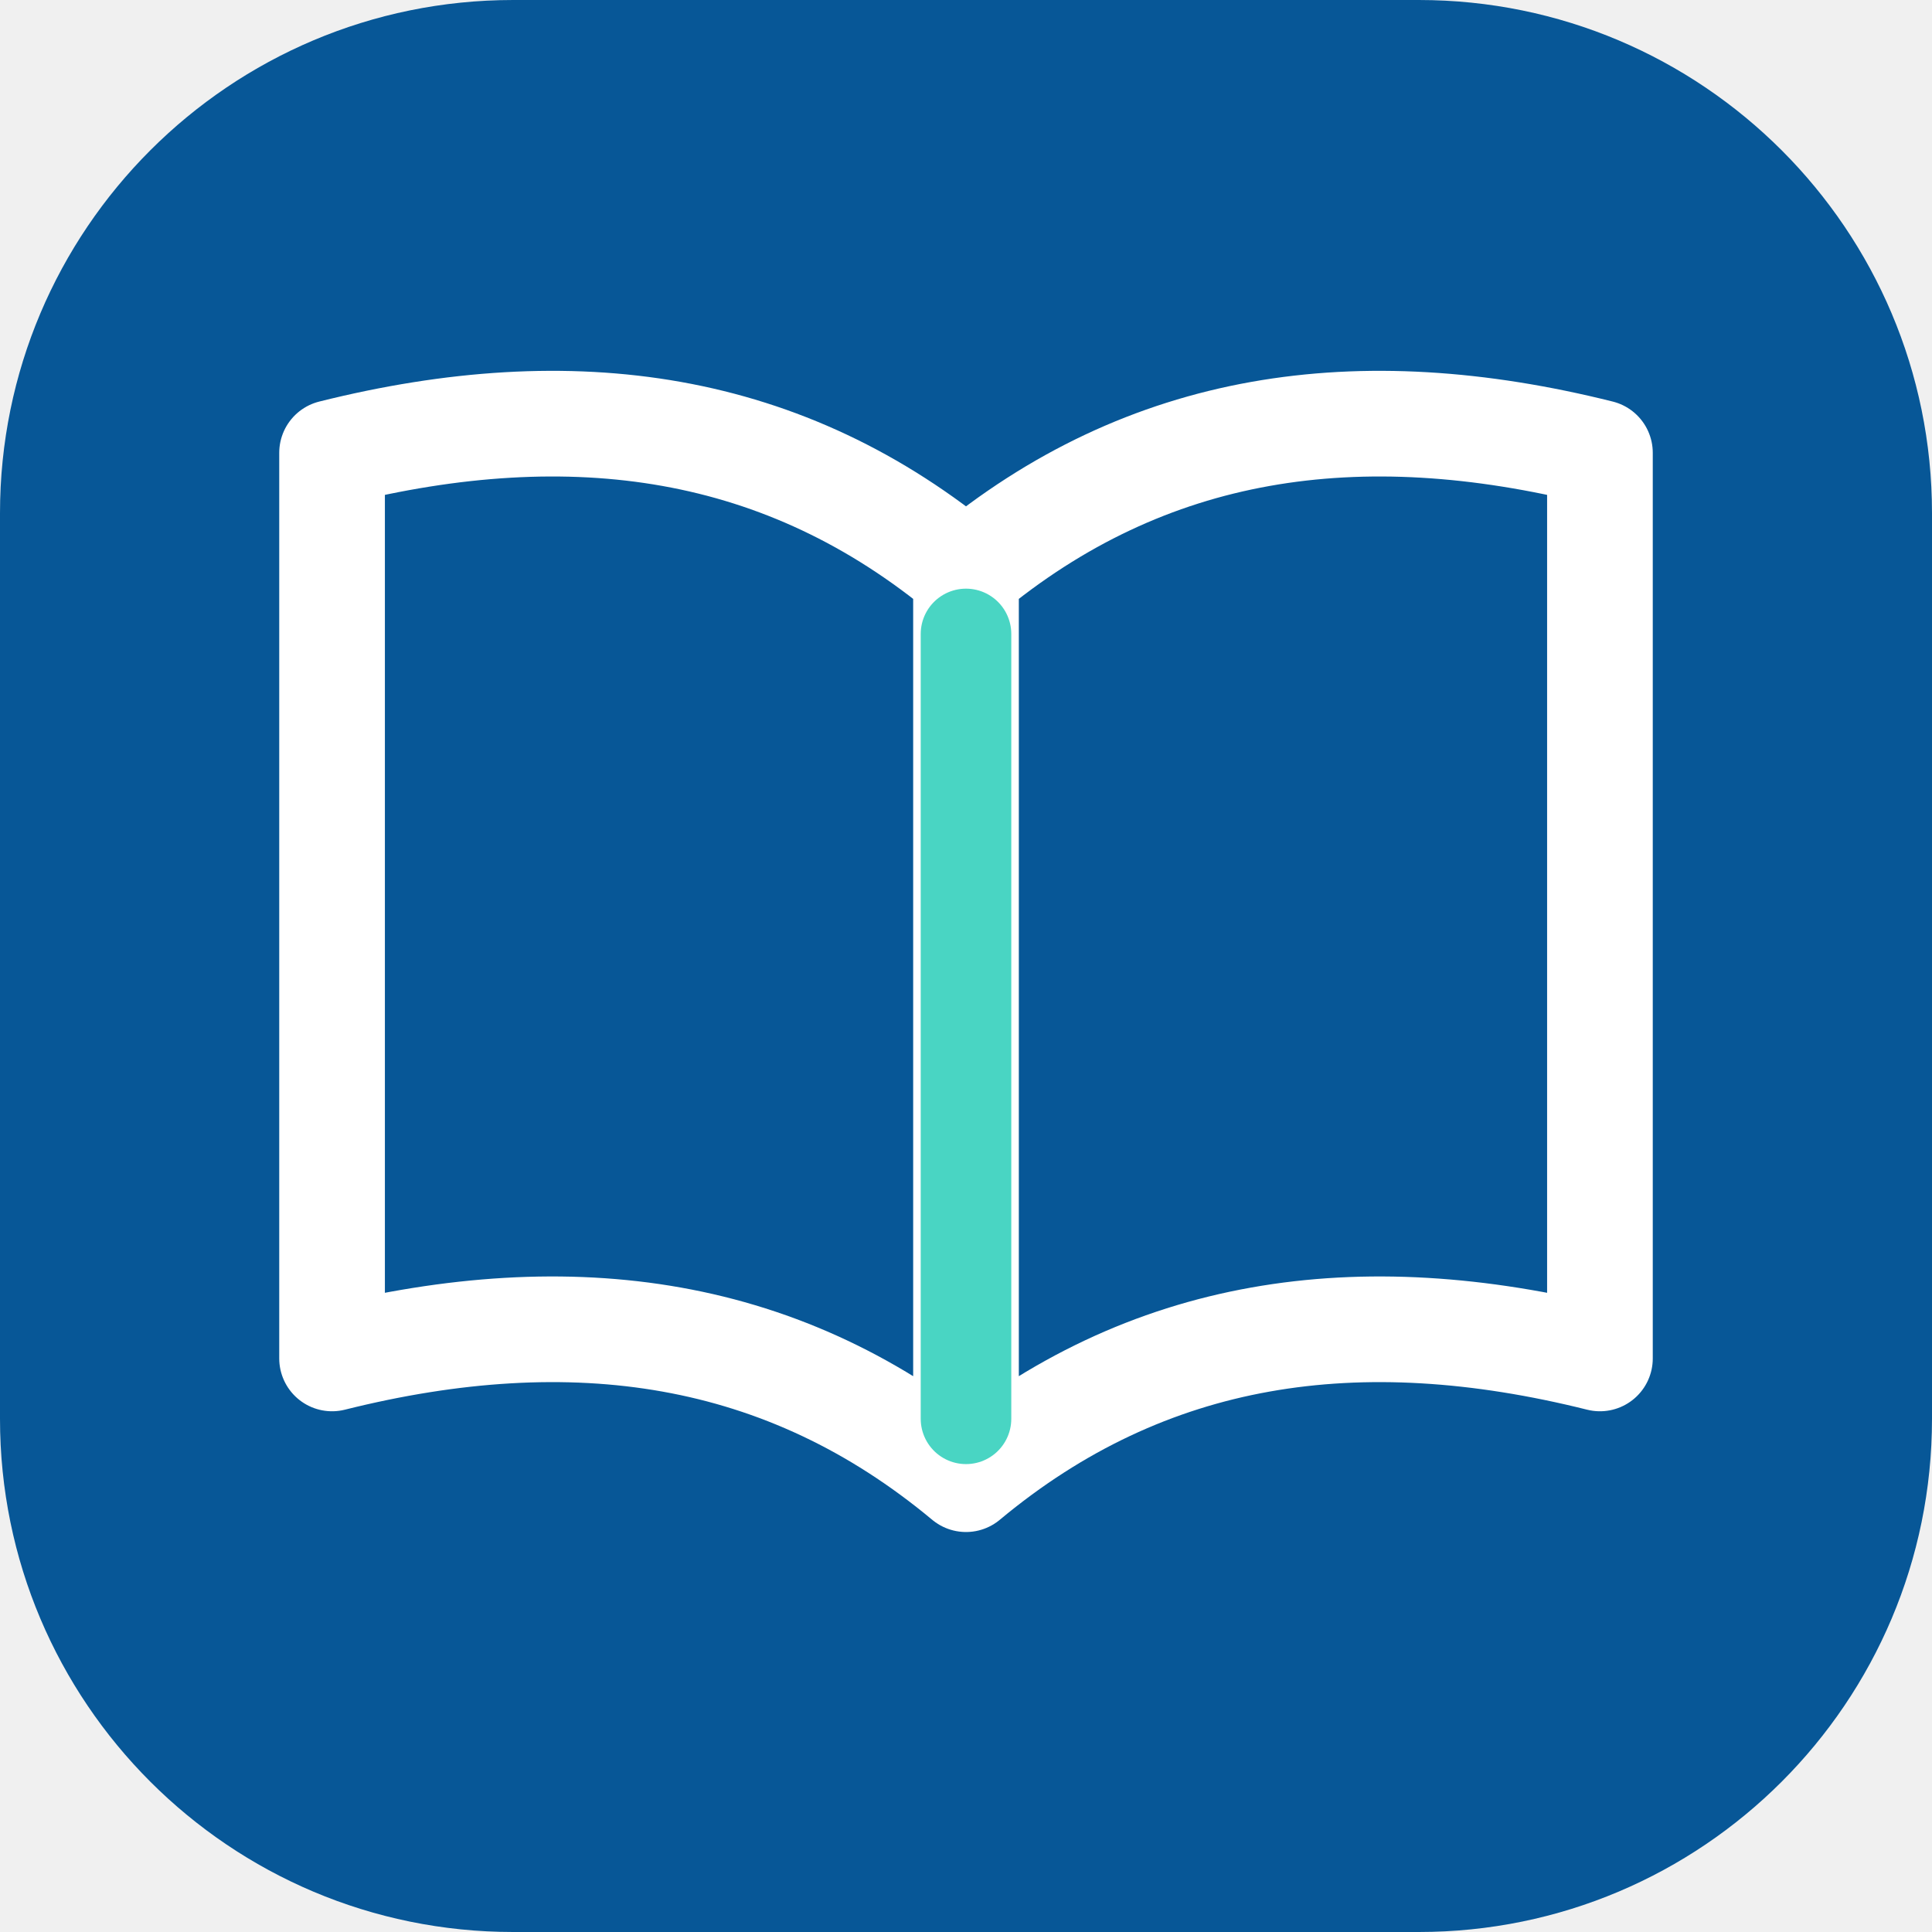
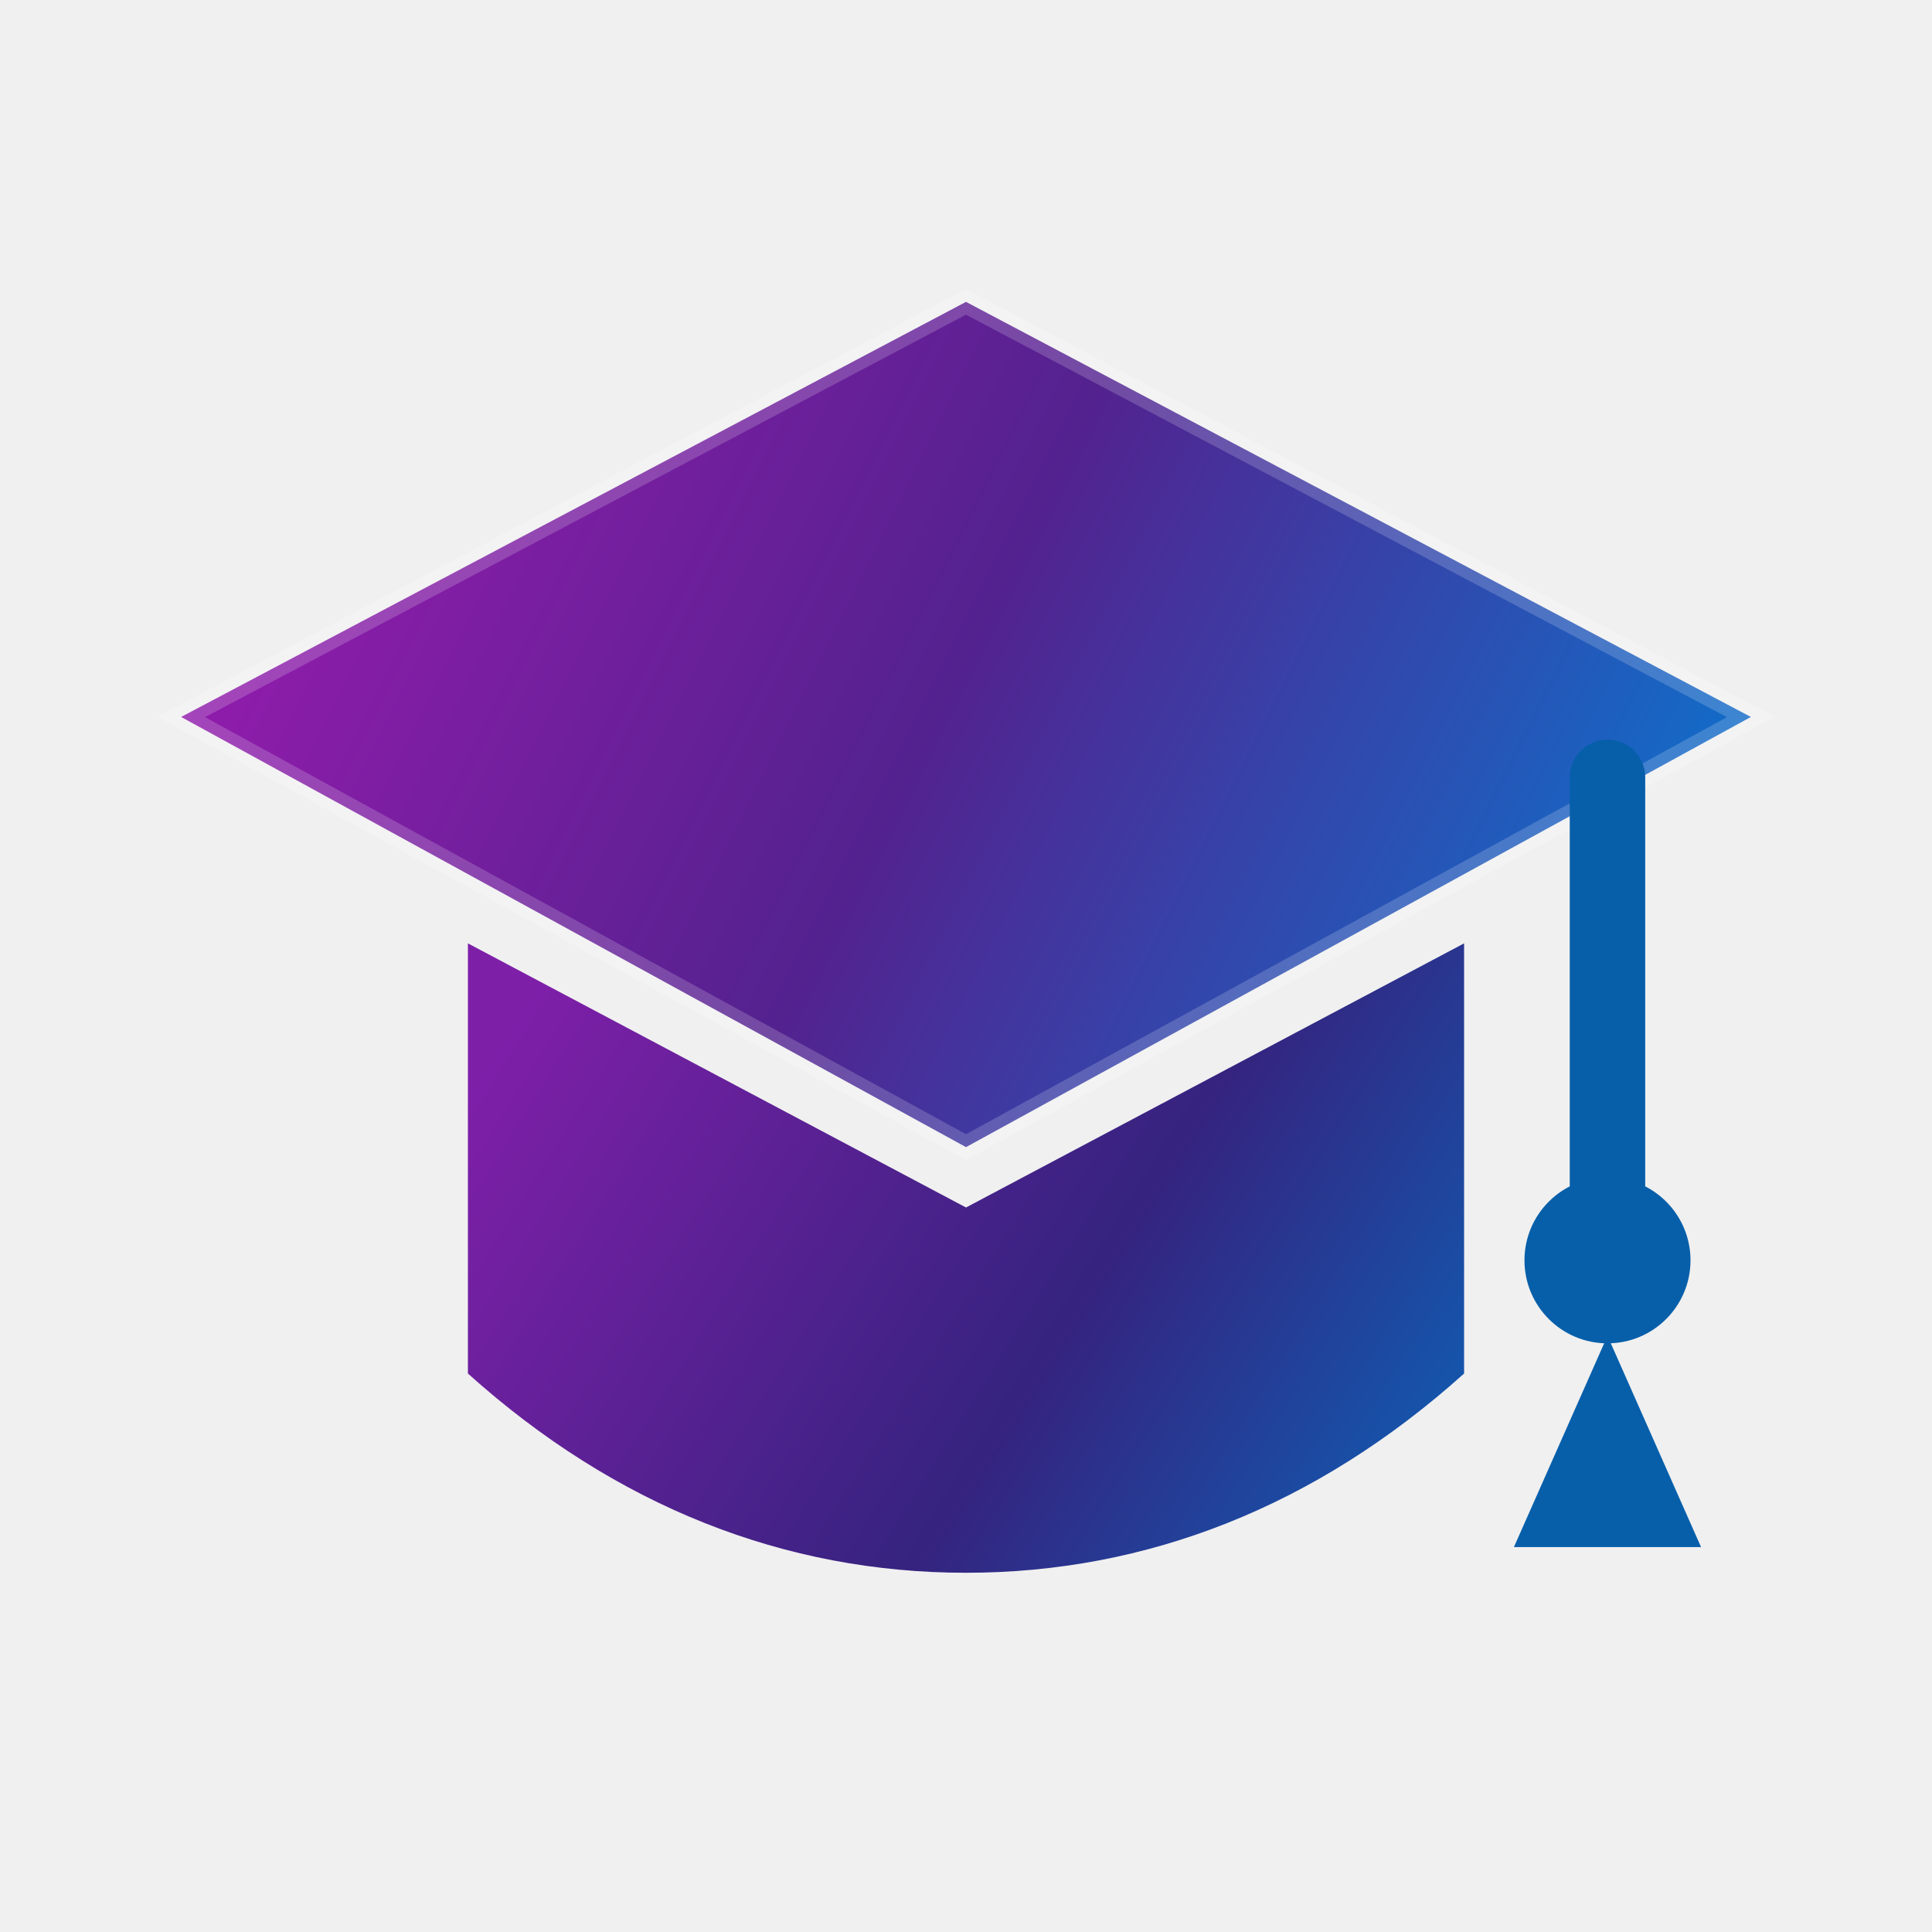
- <svg xmlns="http://www.w3.org/2000/svg" viewBox="0 0 64 64">
-   <rect width="64" height="64" rx="17" fill="#075797" />
-   <path d="M32 19c-6-5-13-6-21-4v30c8-2 15-1 21 4V19Zm0 0c6-5 13-6 21-4v30c-8-2-15-1-21 4V19Z" fill="none" stroke="#fff" stroke-width="3.5" stroke-linejoin="round" />
-   <path d="M32 21v26" stroke="#49d5c3" stroke-width="3" stroke-linecap="round" />
+ <svg xmlns="http://www.w3.org/2000/svg" viewBox="0 0 128 128" role="img" aria-labelledby="title desc">
+   <defs>
+     <linearGradient id="spTop" x1="16" y1="24" x2="112" y2="72" gradientUnits="userSpaceOnUse">
+       <stop offset="0" stop-color="#9A1BB0" />
+       <stop offset=".48" stop-color="#53228F" />
+       <stop offset="1" stop-color="#0877D1" />
+     </linearGradient>
+     <linearGradient id="spBase" x1="34" y1="68" x2="98" y2="108" gradientUnits="userSpaceOnUse">
+       <stop offset="0" stop-color="#7E1FA8" />
+       <stop offset=".55" stop-color="#35237F" />
+       <stop offset="1" stop-color="#0869BD" />
+     </linearGradient>
+   </defs>
+   <path d="M12 47.5 64 20l52 27.5L64 76 12 47.5Z" fill="url(#spTop)" />
+   <path d="M31 62.5 64 80l33-17.5V91c-9.8 8.8-21 13.2-33 13.2S40.8 99.8 31 91V62.5Z" fill="url(#spBase)" />
+   <path d="M64 76 12 47.5 64 20l52 27.5L64 76Z" fill="none" stroke="#ffffff" stroke-opacity=".18" stroke-width="1.5" />
+   <path d="M106.5 51.5v27" stroke="#075FAA" stroke-width="5" stroke-linecap="round" />
+   <circle cx="106.5" cy="83.5" r="5.5" fill="#075FAA" />
+   <path d="m106.5 88.5-6.2 14h12.4l-6.2-14Z" fill="#075FAA" />
</svg>
